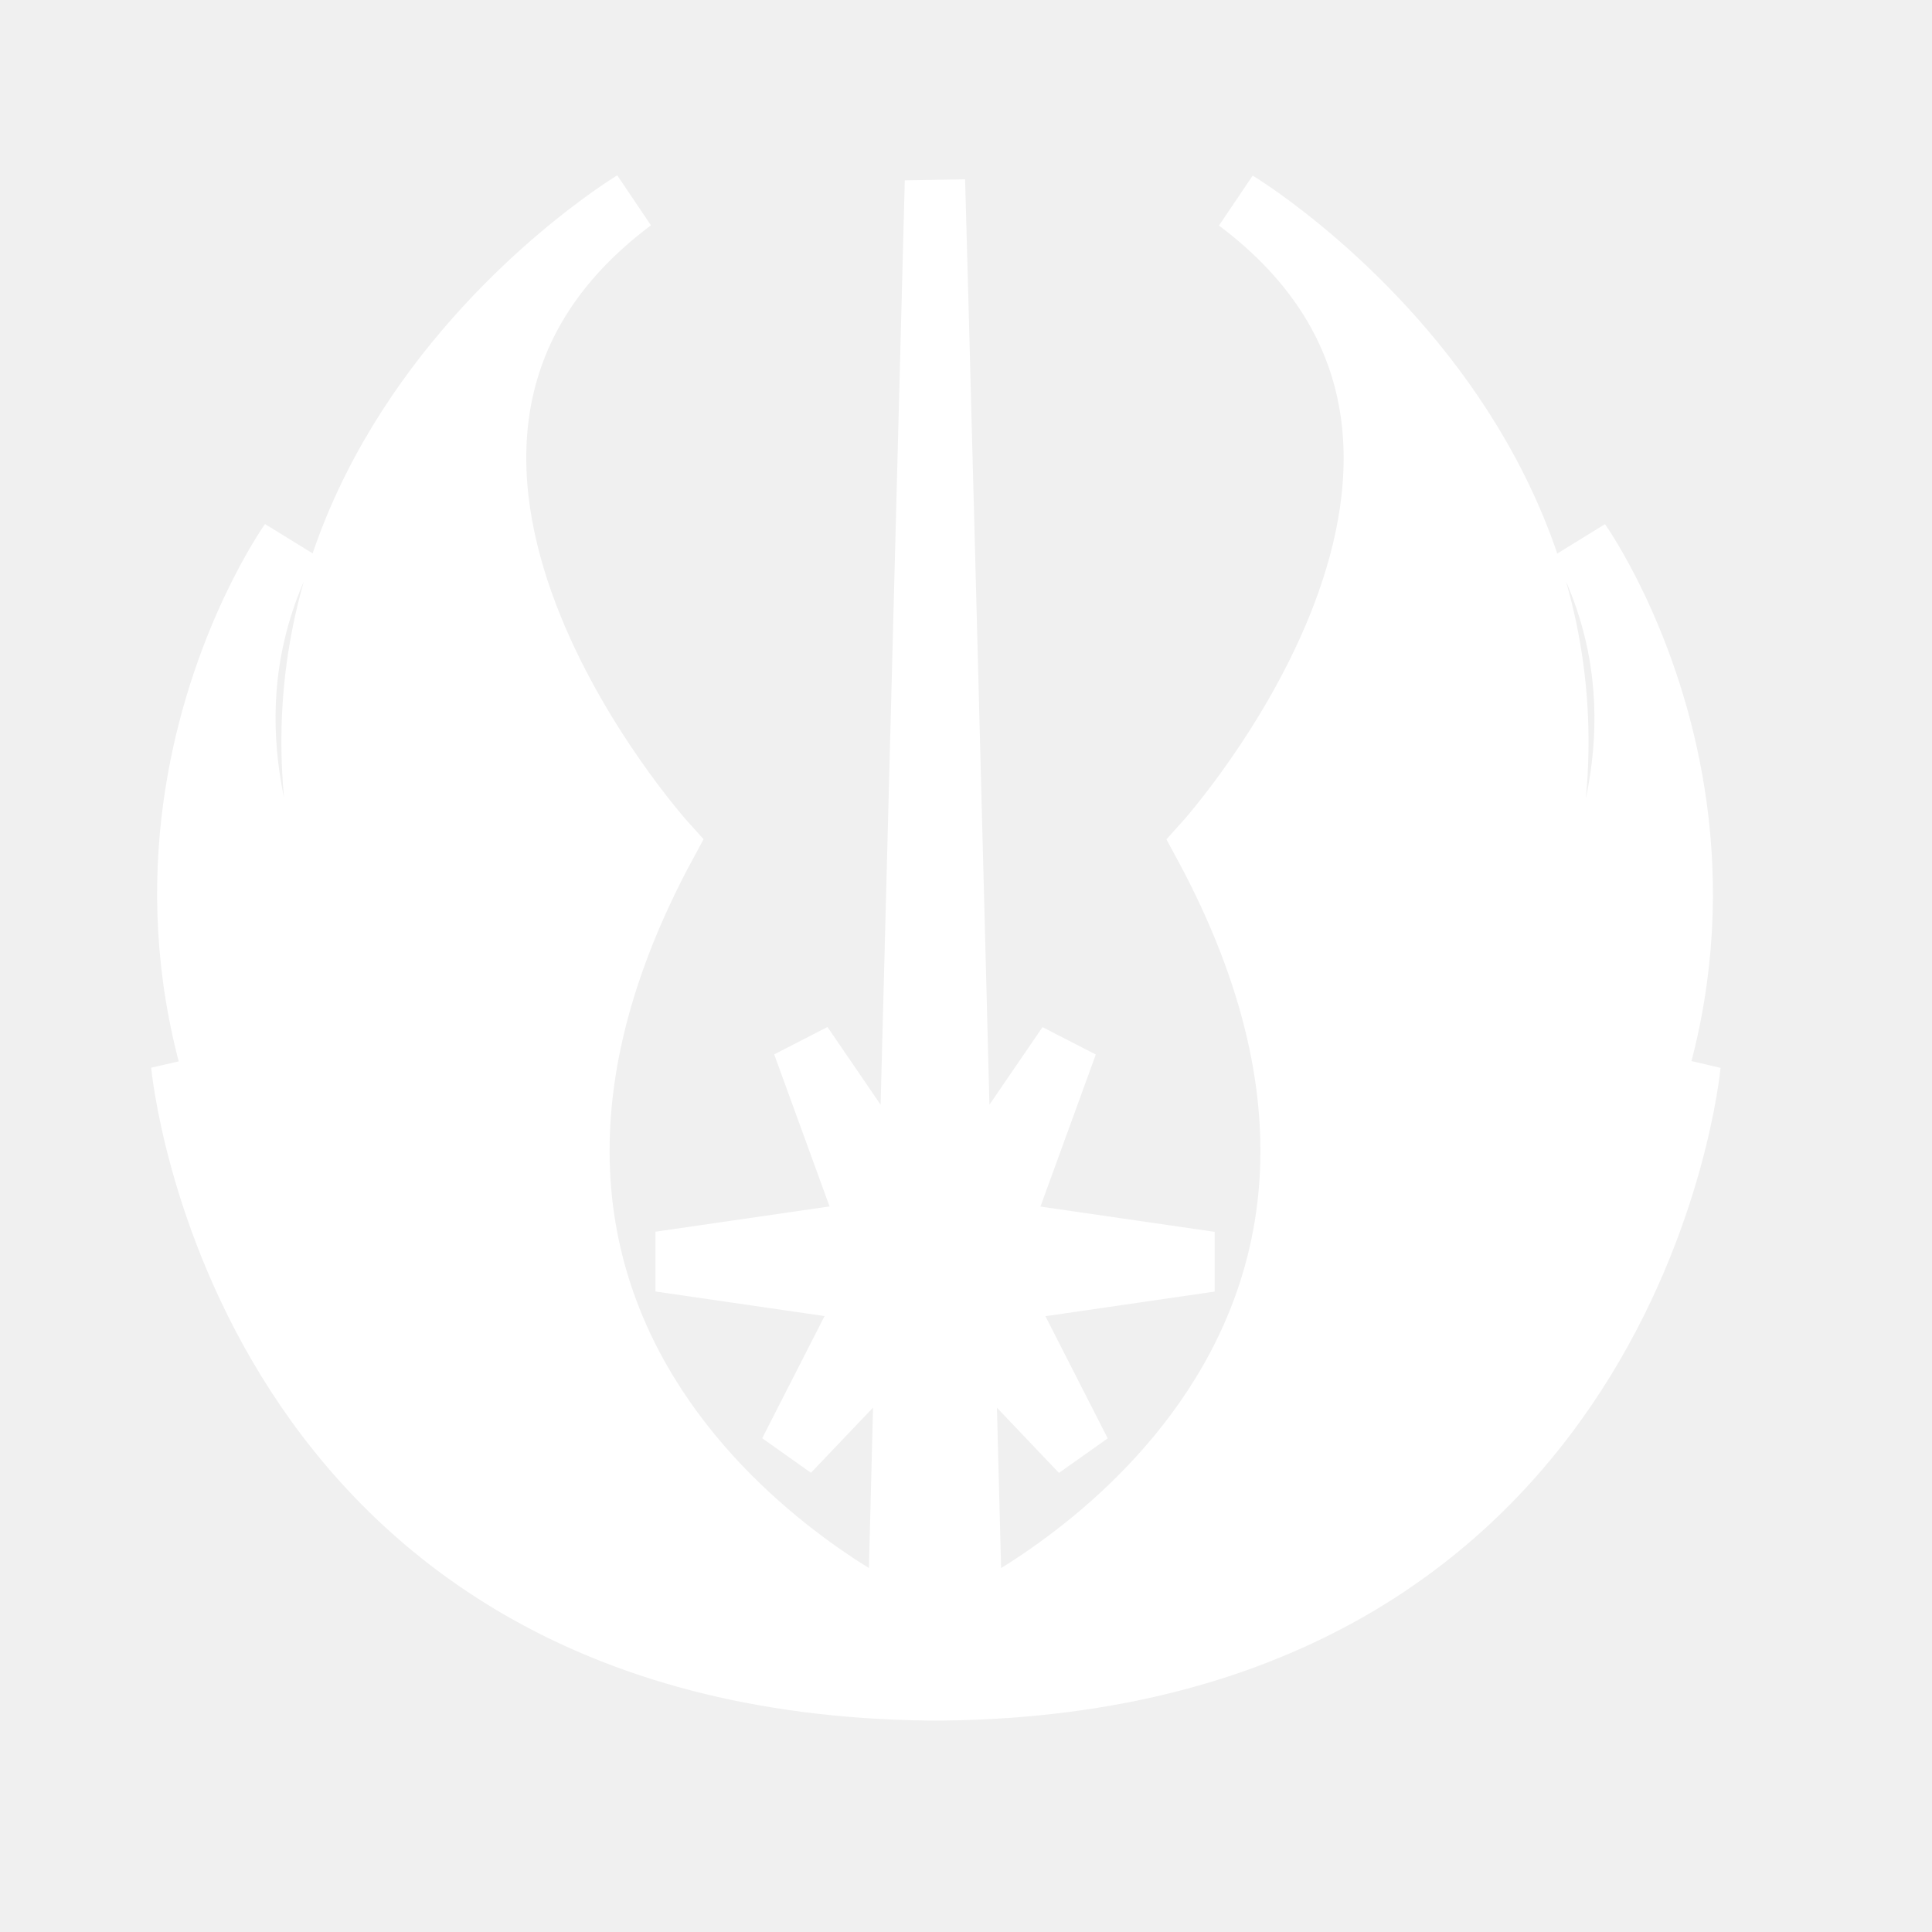
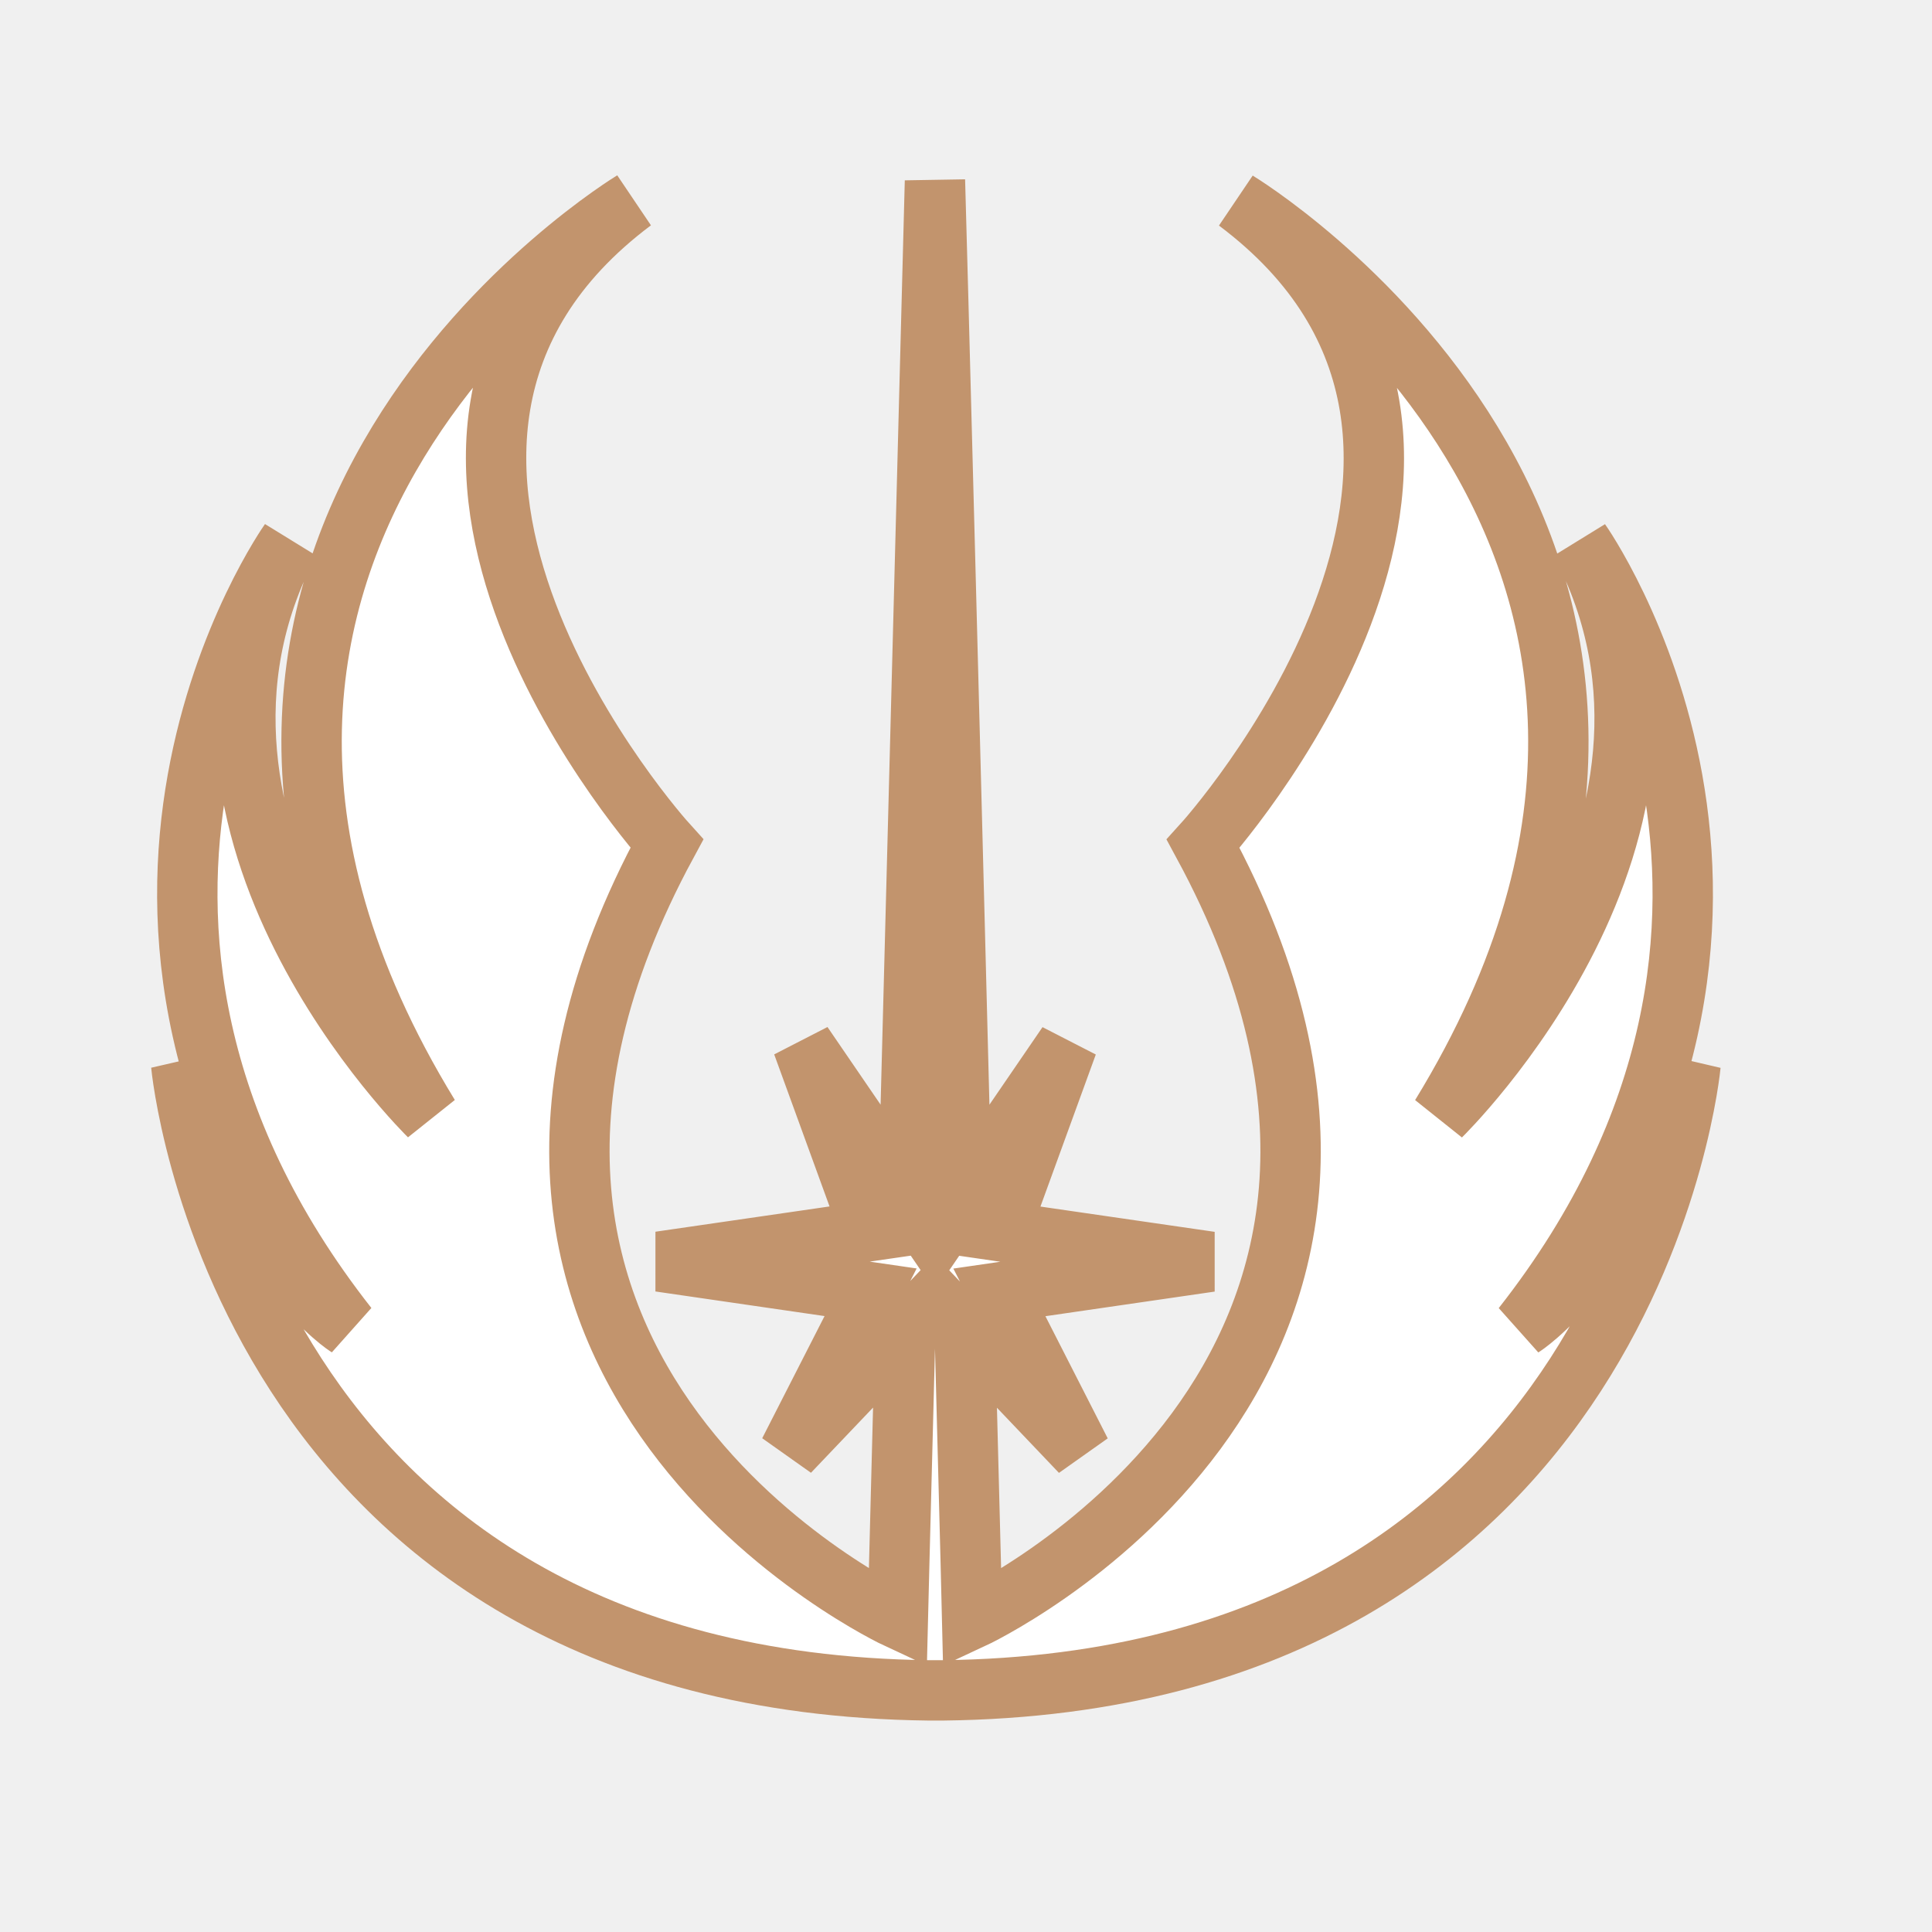
<svg xmlns="http://www.w3.org/2000/svg" fill="#000000" viewBox="0 0 32 32" width="32px" height="32px">
-   <path stroke="#fff" fill="#fff" d="M 15.486 3 C 15.486 3 15.174 14.95 15.045 19.854 L 13.293 17.293 L 14.42 20.389 L 10.928 20.896 L 14.42 21.404 L 13.07 24.049 L 14.994 22.029 C 14.894 25.867 14.871 26.811 14.871 26.811 C 14.871 26.811 6.258 22.811 11.045 13.973 C 11.045 13.973 5.075 7.382 10.482 3.332 C 10.482 3.332 1.249 8.907 7.107 18.48 C 7.107 18.48 2.264 13.75 4.797 8.969 C 4.797 8.969 0.407 15.161 5.758 21.973 C 5.758 21.973 4.296 21.076 3.002 17.639 C 3.002 17.639 3.944 27.865 15.387 27.998 L 15.615 27.998 C 27.051 27.866 28 17.641 28 17.641 C 26.683 21.072 25.217 21.975 25.217 21.975 C 30.567 15.163 26.176 8.971 26.176 8.971 C 28.709 13.758 23.865 18.482 23.865 18.482 C 29.723 8.914 20.49 3.336 20.49 3.336 C 25.896 7.392 19.928 13.975 19.928 13.975 C 24.715 22.812 16.102 26.812 16.102 26.812 C 16.102 26.812 16.08 25.869 15.979 22.031 C 16.219 22.282 17.902 24.051 17.902 24.051 L 16.553 21.406 L 20.047 20.898 L 16.553 20.391 L 17.68 17.295 L 15.928 19.855 C 15.804 14.961 15.492 3.1 15.486 3 z" />
+   <path stroke="#C2946D" fill="#fff" d="M 15.486 3 C 15.486 3 15.174 14.95 15.045 19.854 L 13.293 17.293 L 14.42 20.389 L 10.928 20.896 L 14.42 21.404 L 13.07 24.049 L 14.994 22.029 C 14.894 25.867 14.871 26.811 14.871 26.811 C 14.871 26.811 6.258 22.811 11.045 13.973 C 11.045 13.973 5.075 7.382 10.482 3.332 C 10.482 3.332 1.249 8.907 7.107 18.48 C 7.107 18.48 2.264 13.75 4.797 8.969 C 4.797 8.969 0.407 15.161 5.758 21.973 C 5.758 21.973 4.296 21.076 3.002 17.639 C 3.002 17.639 3.944 27.865 15.387 27.998 L 15.615 27.998 C 27.051 27.866 28 17.641 28 17.641 C 26.683 21.072 25.217 21.975 25.217 21.975 C 30.567 15.163 26.176 8.971 26.176 8.971 C 28.709 13.758 23.865 18.482 23.865 18.482 C 29.723 8.914 20.49 3.336 20.49 3.336 C 25.896 7.392 19.928 13.975 19.928 13.975 C 24.715 22.812 16.102 26.812 16.102 26.812 C 16.102 26.812 16.08 25.869 15.979 22.031 C 16.219 22.282 17.902 24.051 17.902 24.051 L 16.553 21.406 L 20.047 20.898 L 16.553 20.391 L 17.68 17.295 L 15.928 19.855 C 15.804 14.961 15.492 3.1 15.486 3 z" />
</svg>
